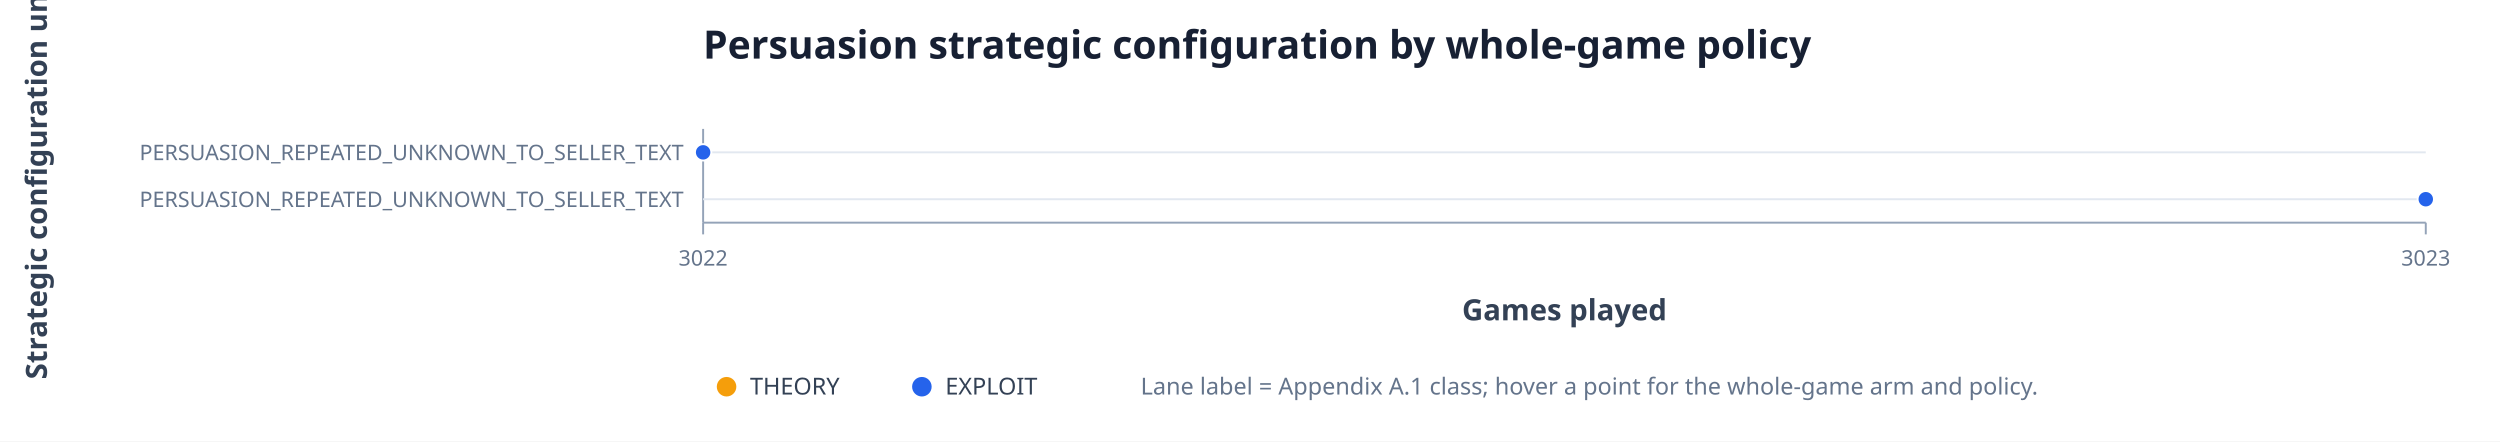
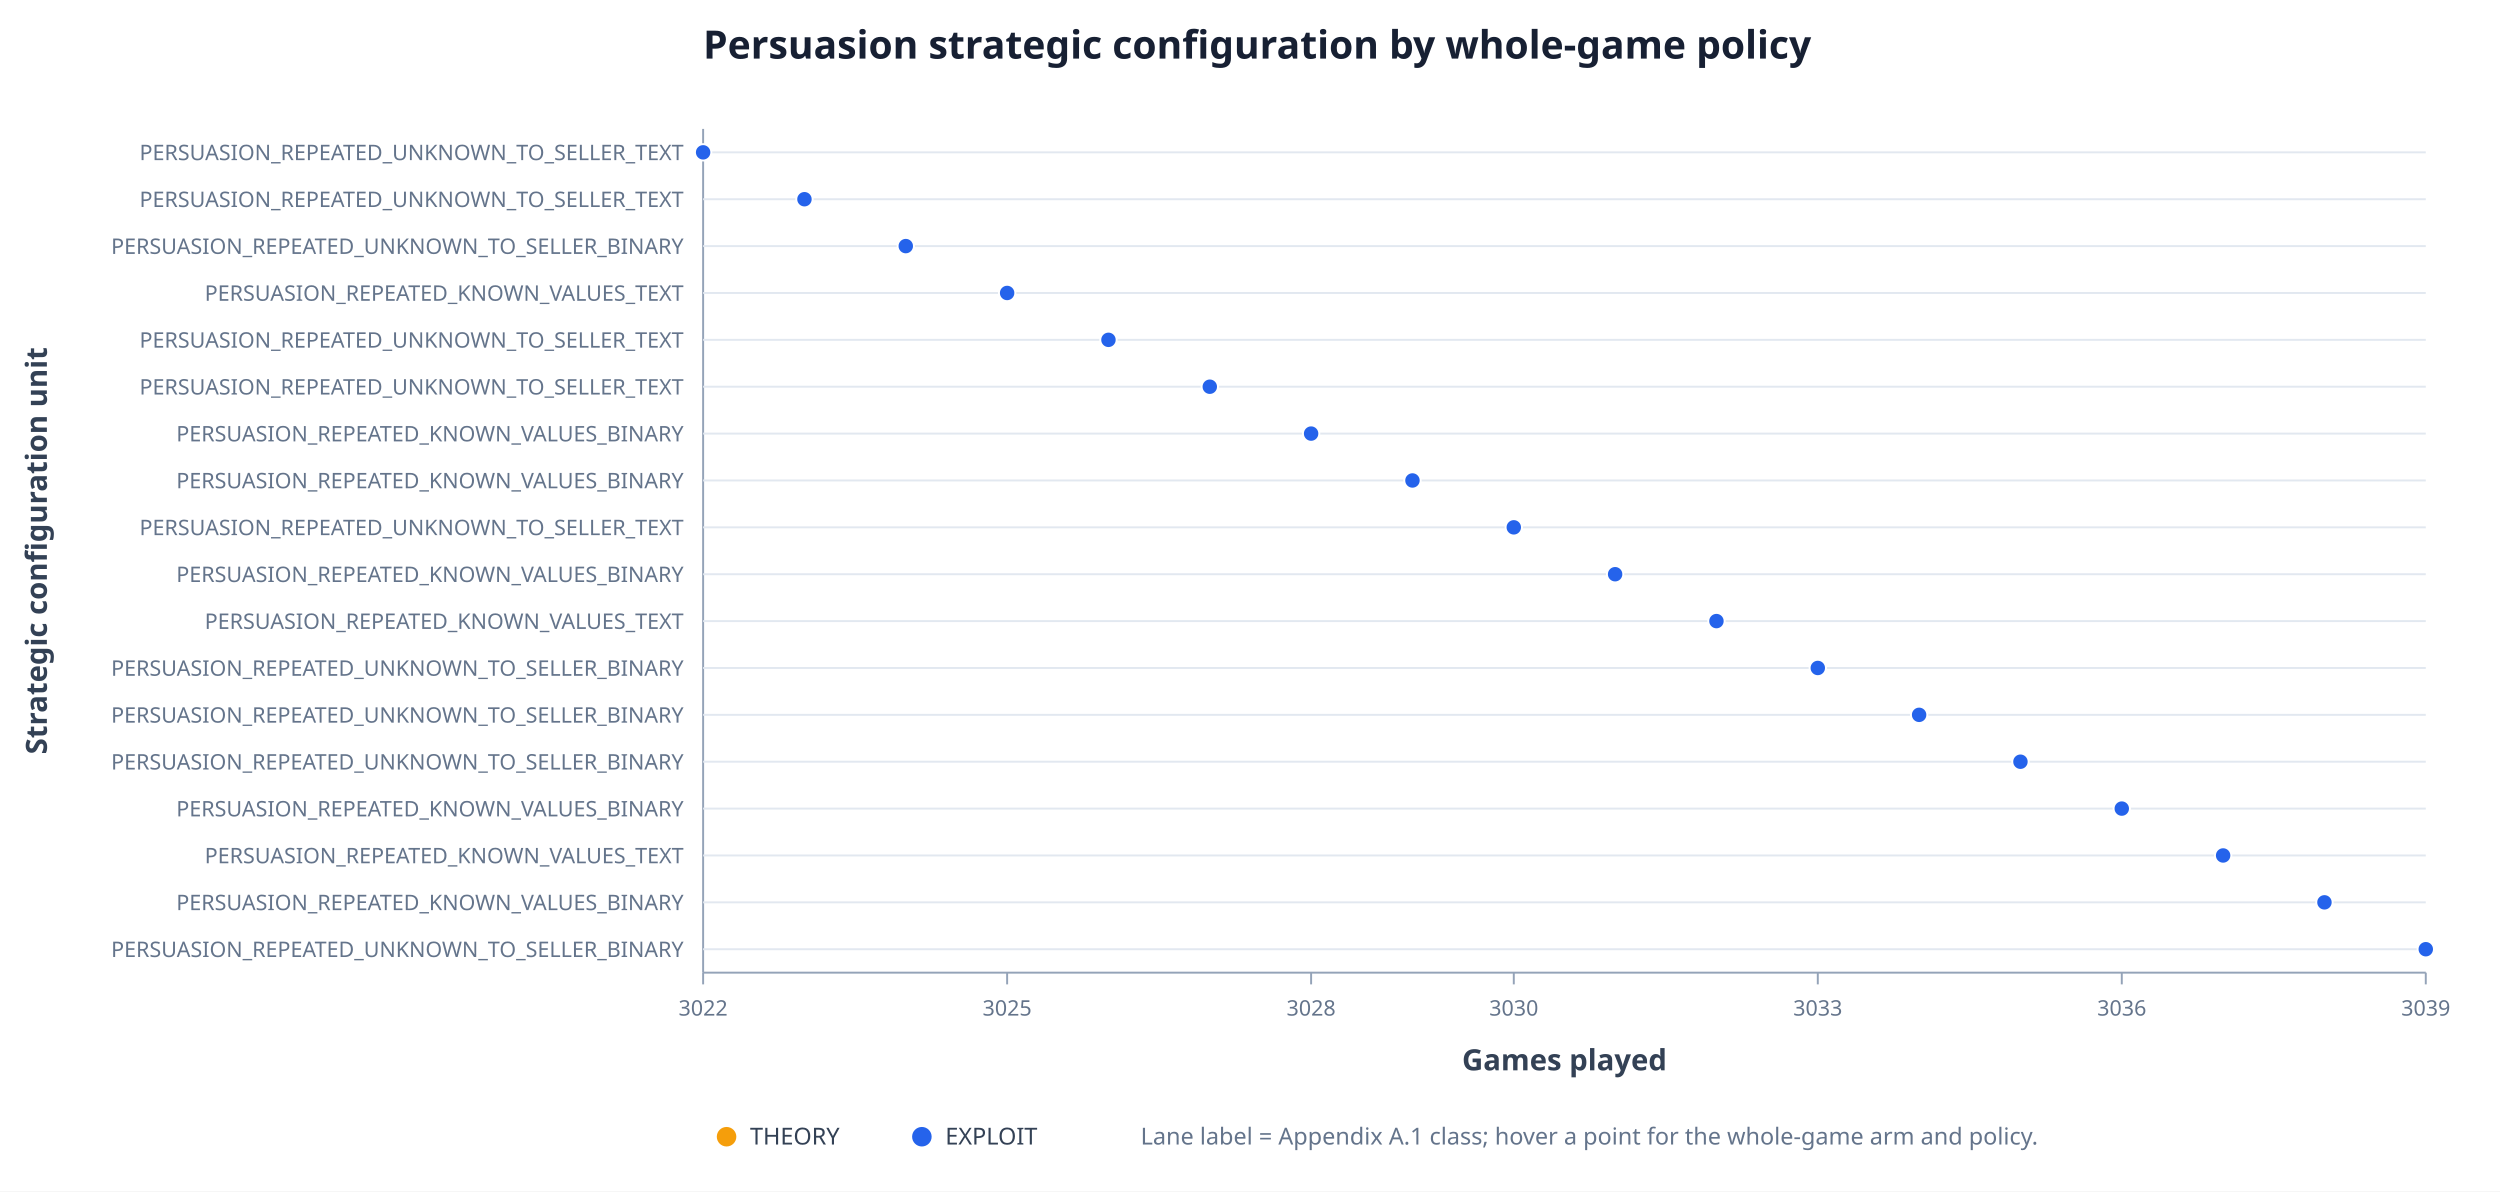
- <svg xmlns="http://www.w3.org/2000/svg" width="1280" height="226" viewBox="0 0 1280 226" role="img">
-   <rect width="1280" height="226" fill="white" />
+ <svg xmlns="http://www.w3.org/2000/svg" width="1280" height="610" viewBox="0 0 1280 610" role="img">
+   <rect width="1280" height="610" fill="white" />
  <text x="360.0" y="30" font-family="system-ui,sans-serif" font-size="20" font-weight="700" fill="#172033">Persuasion strategic configuration by whole-game policy</text>
-   <line x1="360.0" y1="114.0" x2="1242.0" y2="114.0" stroke="#94a3b8" />
-   <line x1="360.0" y1="66.0" x2="360.0" y2="114.0" stroke="#94a3b8" />
-   <text x="801.0" y="164" text-anchor="middle" font-family="system-ui,sans-serif" font-size="15" font-weight="650" fill="#334155">Games played</text>
-   <text x="24" y="90.0" transform="rotate(-90 24 90.0)" text-anchor="middle" font-family="system-ui,sans-serif" font-size="15" font-weight="650" fill="#334155">Strategic configuration unit</text>
+   <line x1="360.0" y1="498.0" x2="1242.0" y2="498.0" stroke="#94a3b8" />
+   <line x1="360.0" y1="66.0" x2="360.0" y2="498.0" stroke="#94a3b8" />
+   <text x="801.0" y="548" text-anchor="middle" font-family="system-ui,sans-serif" font-size="15" font-weight="650" fill="#334155">Games played</text>
+   <text x="24" y="282.0" transform="rotate(-90 24 282.0)" text-anchor="middle" font-family="system-ui,sans-serif" font-size="15" font-weight="650" fill="#334155">Strategic configuration unit</text>
  <line x1="360.0" y1="78.00" x2="1242.0" y2="78.00" stroke="#e2e8f0" />
  <text x="350.0" y="82.00" text-anchor="end" font-family="system-ui,sans-serif" font-size="11" fill="#64748b">PERSUASION_REPEATED_UNKNOWN_TO_SELLER_TEXT</text>
  <line x1="360.0" y1="102.00" x2="1242.0" y2="102.00" stroke="#e2e8f0" />
  <text x="350.0" y="106.00" text-anchor="end" font-family="system-ui,sans-serif" font-size="11" fill="#64748b">PERSUASION_REPEATED_UNKNOWN_TO_SELLER_TEXT</text>
-   <line x1="360.00" y1="114.0" x2="360.00" y2="120.0" stroke="#94a3b8" />
-   <text x="360.00" y="136.0" text-anchor="middle" font-family="system-ui,sans-serif" font-size="11" fill="#64748b">3022</text>
-   <line x1="1242.00" y1="114.0" x2="1242.00" y2="120.0" stroke="#94a3b8" />
-   <text x="1242.00" y="136.0" text-anchor="middle" font-family="system-ui,sans-serif" font-size="11" fill="#64748b">3023</text>
+   <line x1="360.0" y1="126.00" x2="1242.0" y2="126.00" stroke="#e2e8f0" />
+   <text x="350.0" y="130.00" text-anchor="end" font-family="system-ui,sans-serif" font-size="11" fill="#64748b">PERSUASION_REPEATED_UNKNOWN_TO_SELLER_BINARY</text>
+   <line x1="360.0" y1="150.00" x2="1242.0" y2="150.00" stroke="#e2e8f0" />
+   <text x="350.0" y="154.00" text-anchor="end" font-family="system-ui,sans-serif" font-size="11" fill="#64748b">PERSUASION_REPEATED_KNOWN_VALUES_TEXT</text>
+   <line x1="360.0" y1="174.00" x2="1242.0" y2="174.00" stroke="#e2e8f0" />
+   <text x="350.0" y="178.00" text-anchor="end" font-family="system-ui,sans-serif" font-size="11" fill="#64748b">PERSUASION_REPEATED_UNKNOWN_TO_SELLER_TEXT</text>
+   <line x1="360.0" y1="198.00" x2="1242.0" y2="198.00" stroke="#e2e8f0" />
+   <text x="350.0" y="202.00" text-anchor="end" font-family="system-ui,sans-serif" font-size="11" fill="#64748b">PERSUASION_REPEATED_UNKNOWN_TO_SELLER_TEXT</text>
+   <line x1="360.0" y1="222.00" x2="1242.0" y2="222.00" stroke="#e2e8f0" />
+   <text x="350.0" y="226.00" text-anchor="end" font-family="system-ui,sans-serif" font-size="11" fill="#64748b">PERSUASION_REPEATED_KNOWN_VALUES_BINARY</text>
+   <line x1="360.0" y1="246.00" x2="1242.0" y2="246.00" stroke="#e2e8f0" />
+   <text x="350.0" y="250.00" text-anchor="end" font-family="system-ui,sans-serif" font-size="11" fill="#64748b">PERSUASION_REPEATED_KNOWN_VALUES_BINARY</text>
+   <line x1="360.0" y1="270.00" x2="1242.0" y2="270.00" stroke="#e2e8f0" />
+   <text x="350.0" y="274.00" text-anchor="end" font-family="system-ui,sans-serif" font-size="11" fill="#64748b">PERSUASION_REPEATED_UNKNOWN_TO_SELLER_TEXT</text>
+   <line x1="360.0" y1="294.00" x2="1242.0" y2="294.00" stroke="#e2e8f0" />
+   <text x="350.0" y="298.00" text-anchor="end" font-family="system-ui,sans-serif" font-size="11" fill="#64748b">PERSUASION_REPEATED_KNOWN_VALUES_BINARY</text>
+   <line x1="360.0" y1="318.00" x2="1242.0" y2="318.00" stroke="#e2e8f0" />
+   <text x="350.0" y="322.00" text-anchor="end" font-family="system-ui,sans-serif" font-size="11" fill="#64748b">PERSUASION_REPEATED_KNOWN_VALUES_TEXT</text>
+   <line x1="360.0" y1="342.00" x2="1242.0" y2="342.00" stroke="#e2e8f0" />
+   <text x="350.0" y="346.00" text-anchor="end" font-family="system-ui,sans-serif" font-size="11" fill="#64748b">PERSUASION_REPEATED_UNKNOWN_TO_SELLER_BINARY</text>
+   <line x1="360.0" y1="366.00" x2="1242.0" y2="366.00" stroke="#e2e8f0" />
+   <text x="350.0" y="370.00" text-anchor="end" font-family="system-ui,sans-serif" font-size="11" fill="#64748b">PERSUASION_REPEATED_UNKNOWN_TO_SELLER_BINARY</text>
+   <line x1="360.0" y1="390.00" x2="1242.0" y2="390.00" stroke="#e2e8f0" />
+   <text x="350.0" y="394.00" text-anchor="end" font-family="system-ui,sans-serif" font-size="11" fill="#64748b">PERSUASION_REPEATED_UNKNOWN_TO_SELLER_BINARY</text>
+   <line x1="360.0" y1="414.00" x2="1242.0" y2="414.00" stroke="#e2e8f0" />
+   <text x="350.0" y="418.00" text-anchor="end" font-family="system-ui,sans-serif" font-size="11" fill="#64748b">PERSUASION_REPEATED_KNOWN_VALUES_BINARY</text>
+   <line x1="360.0" y1="438.00" x2="1242.0" y2="438.00" stroke="#e2e8f0" />
+   <text x="350.0" y="442.00" text-anchor="end" font-family="system-ui,sans-serif" font-size="11" fill="#64748b">PERSUASION_REPEATED_KNOWN_VALUES_TEXT</text>
+   <line x1="360.0" y1="462.00" x2="1242.0" y2="462.00" stroke="#e2e8f0" />
+   <text x="350.0" y="466.00" text-anchor="end" font-family="system-ui,sans-serif" font-size="11" fill="#64748b">PERSUASION_REPEATED_KNOWN_VALUES_BINARY</text>
+   <line x1="360.0" y1="486.00" x2="1242.0" y2="486.00" stroke="#e2e8f0" />
+   <text x="350.0" y="490.00" text-anchor="end" font-family="system-ui,sans-serif" font-size="11" fill="#64748b">PERSUASION_REPEATED_UNKNOWN_TO_SELLER_BINARY</text>
+   <line x1="360.00" y1="498.0" x2="360.00" y2="504.0" stroke="#94a3b8" />
+   <text x="360.00" y="520.0" text-anchor="middle" font-family="system-ui,sans-serif" font-size="11" fill="#64748b">3022</text>
+   <line x1="515.65" y1="498.0" x2="515.65" y2="504.0" stroke="#94a3b8" />
+   <text x="515.65" y="520.0" text-anchor="middle" font-family="system-ui,sans-serif" font-size="11" fill="#64748b">3025</text>
+   <line x1="671.29" y1="498.0" x2="671.29" y2="504.0" stroke="#94a3b8" />
+   <text x="671.29" y="520.0" text-anchor="middle" font-family="system-ui,sans-serif" font-size="11" fill="#64748b">3028</text>
+   <line x1="775.06" y1="498.0" x2="775.06" y2="504.0" stroke="#94a3b8" />
+   <text x="775.06" y="520.0" text-anchor="middle" font-family="system-ui,sans-serif" font-size="11" fill="#64748b">3030</text>
+   <line x1="930.71" y1="498.0" x2="930.71" y2="504.0" stroke="#94a3b8" />
+   <text x="930.71" y="520.0" text-anchor="middle" font-family="system-ui,sans-serif" font-size="11" fill="#64748b">3033</text>
+   <line x1="1086.35" y1="498.0" x2="1086.35" y2="504.0" stroke="#94a3b8" />
+   <text x="1086.35" y="520.0" text-anchor="middle" font-family="system-ui,sans-serif" font-size="11" fill="#64748b">3036</text>
+   <line x1="1242.00" y1="498.0" x2="1242.00" y2="504.0" stroke="#94a3b8" />
+   <text x="1242.00" y="520.0" text-anchor="middle" font-family="system-ui,sans-serif" font-size="11" fill="#64748b">3039</text>
  <circle cx="360.00" cy="78.00" r="4.2" fill="#2563eb" stroke="white" stroke-width="1" />
-   <circle cx="1242.00" cy="102.00" r="4.2" fill="#2563eb" stroke="white" stroke-width="1" />
-   <circle cx="372.0" cy="198" r="5" fill="#f59e0b" />
-   <text x="384.0" y="202" font-family="system-ui,sans-serif" font-size="12" fill="#334155">THEORY</text>
-   <circle cx="472.0" cy="198" r="5" fill="#2563eb" />
-   <text x="484.0" y="202" font-family="system-ui,sans-serif" font-size="12" fill="#334155">EXPLOIT</text>
-   <text x="584.0" y="202" font-family="system-ui,sans-serif" font-size="12" fill="#64748b">Lane label = Appendix A.1 class; hover a point for the whole-game arm and policy.</text>
+   <circle cx="411.88" cy="102.00" r="4.2" fill="#2563eb" stroke="white" stroke-width="1" />
+   <circle cx="463.76" cy="126.00" r="4.2" fill="#2563eb" stroke="white" stroke-width="1" />
+   <circle cx="515.65" cy="150.00" r="4.2" fill="#2563eb" stroke="white" stroke-width="1" />
+   <circle cx="567.53" cy="174.00" r="4.2" fill="#2563eb" stroke="white" stroke-width="1" />
+   <circle cx="619.41" cy="198.00" r="4.2" fill="#2563eb" stroke="white" stroke-width="1" />
+   <circle cx="671.29" cy="222.00" r="4.2" fill="#2563eb" stroke="white" stroke-width="1" />
+   <circle cx="723.18" cy="246.00" r="4.2" fill="#2563eb" stroke="white" stroke-width="1" />
+   <circle cx="775.06" cy="270.00" r="4.2" fill="#2563eb" stroke="white" stroke-width="1" />
+   <circle cx="826.94" cy="294.00" r="4.2" fill="#2563eb" stroke="white" stroke-width="1" />
+   <circle cx="878.82" cy="318.00" r="4.2" fill="#2563eb" stroke="white" stroke-width="1" />
+   <circle cx="930.71" cy="342.00" r="4.2" fill="#2563eb" stroke="white" stroke-width="1" />
+   <circle cx="982.59" cy="366.00" r="4.2" fill="#2563eb" stroke="white" stroke-width="1" />
+   <circle cx="1034.47" cy="390.00" r="4.2" fill="#2563eb" stroke="white" stroke-width="1" />
+   <circle cx="1086.35" cy="414.00" r="4.2" fill="#2563eb" stroke="white" stroke-width="1" />
+   <circle cx="1138.24" cy="438.00" r="4.2" fill="#2563eb" stroke="white" stroke-width="1" />
+   <circle cx="1190.12" cy="462.00" r="4.2" fill="#2563eb" stroke="white" stroke-width="1" />
+   <circle cx="1242.00" cy="486.00" r="4.2" fill="#2563eb" stroke="white" stroke-width="1" />
+   <circle cx="372.0" cy="582" r="5" fill="#f59e0b" />
+   <text x="384.0" y="586" font-family="system-ui,sans-serif" font-size="12" fill="#334155">THEORY</text>
+   <circle cx="472.0" cy="582" r="5" fill="#2563eb" />
+   <text x="484.0" y="586" font-family="system-ui,sans-serif" font-size="12" fill="#334155">EXPLOIT</text>
+   <text x="584.0" y="586" font-family="system-ui,sans-serif" font-size="12" fill="#64748b">Lane label = Appendix A.1 class; hover a point for the whole-game arm and policy.</text>
</svg>
